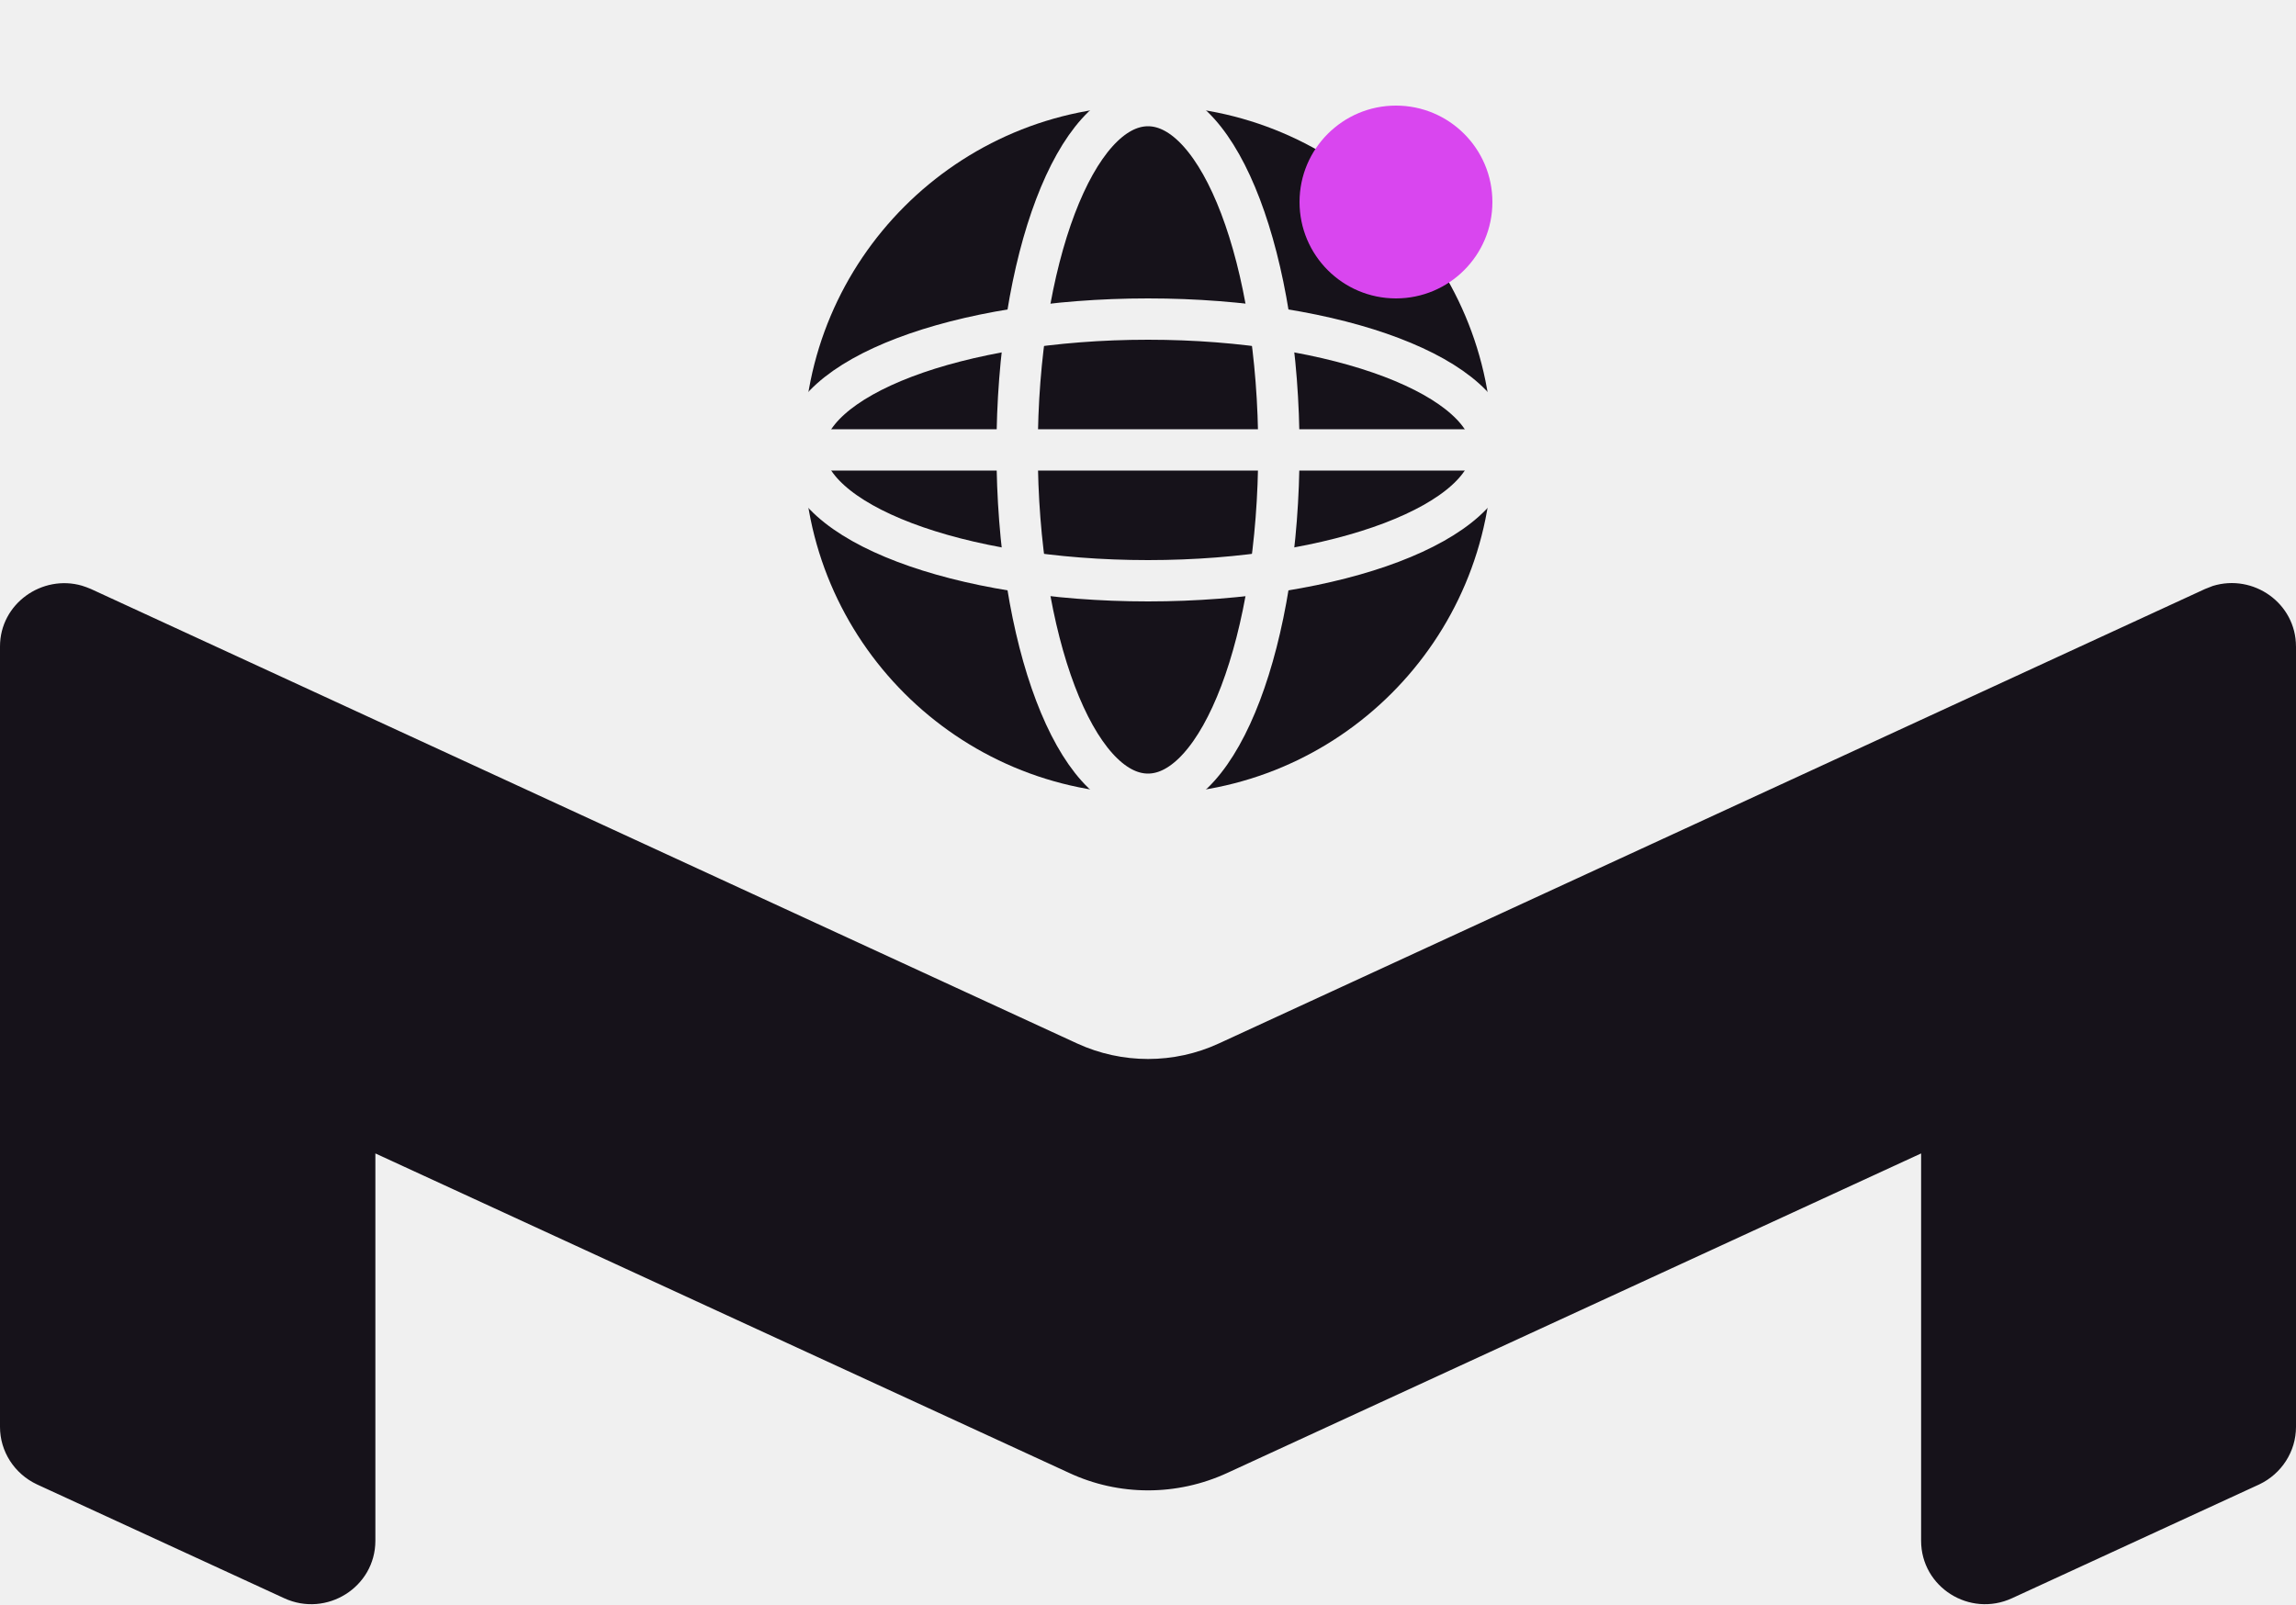
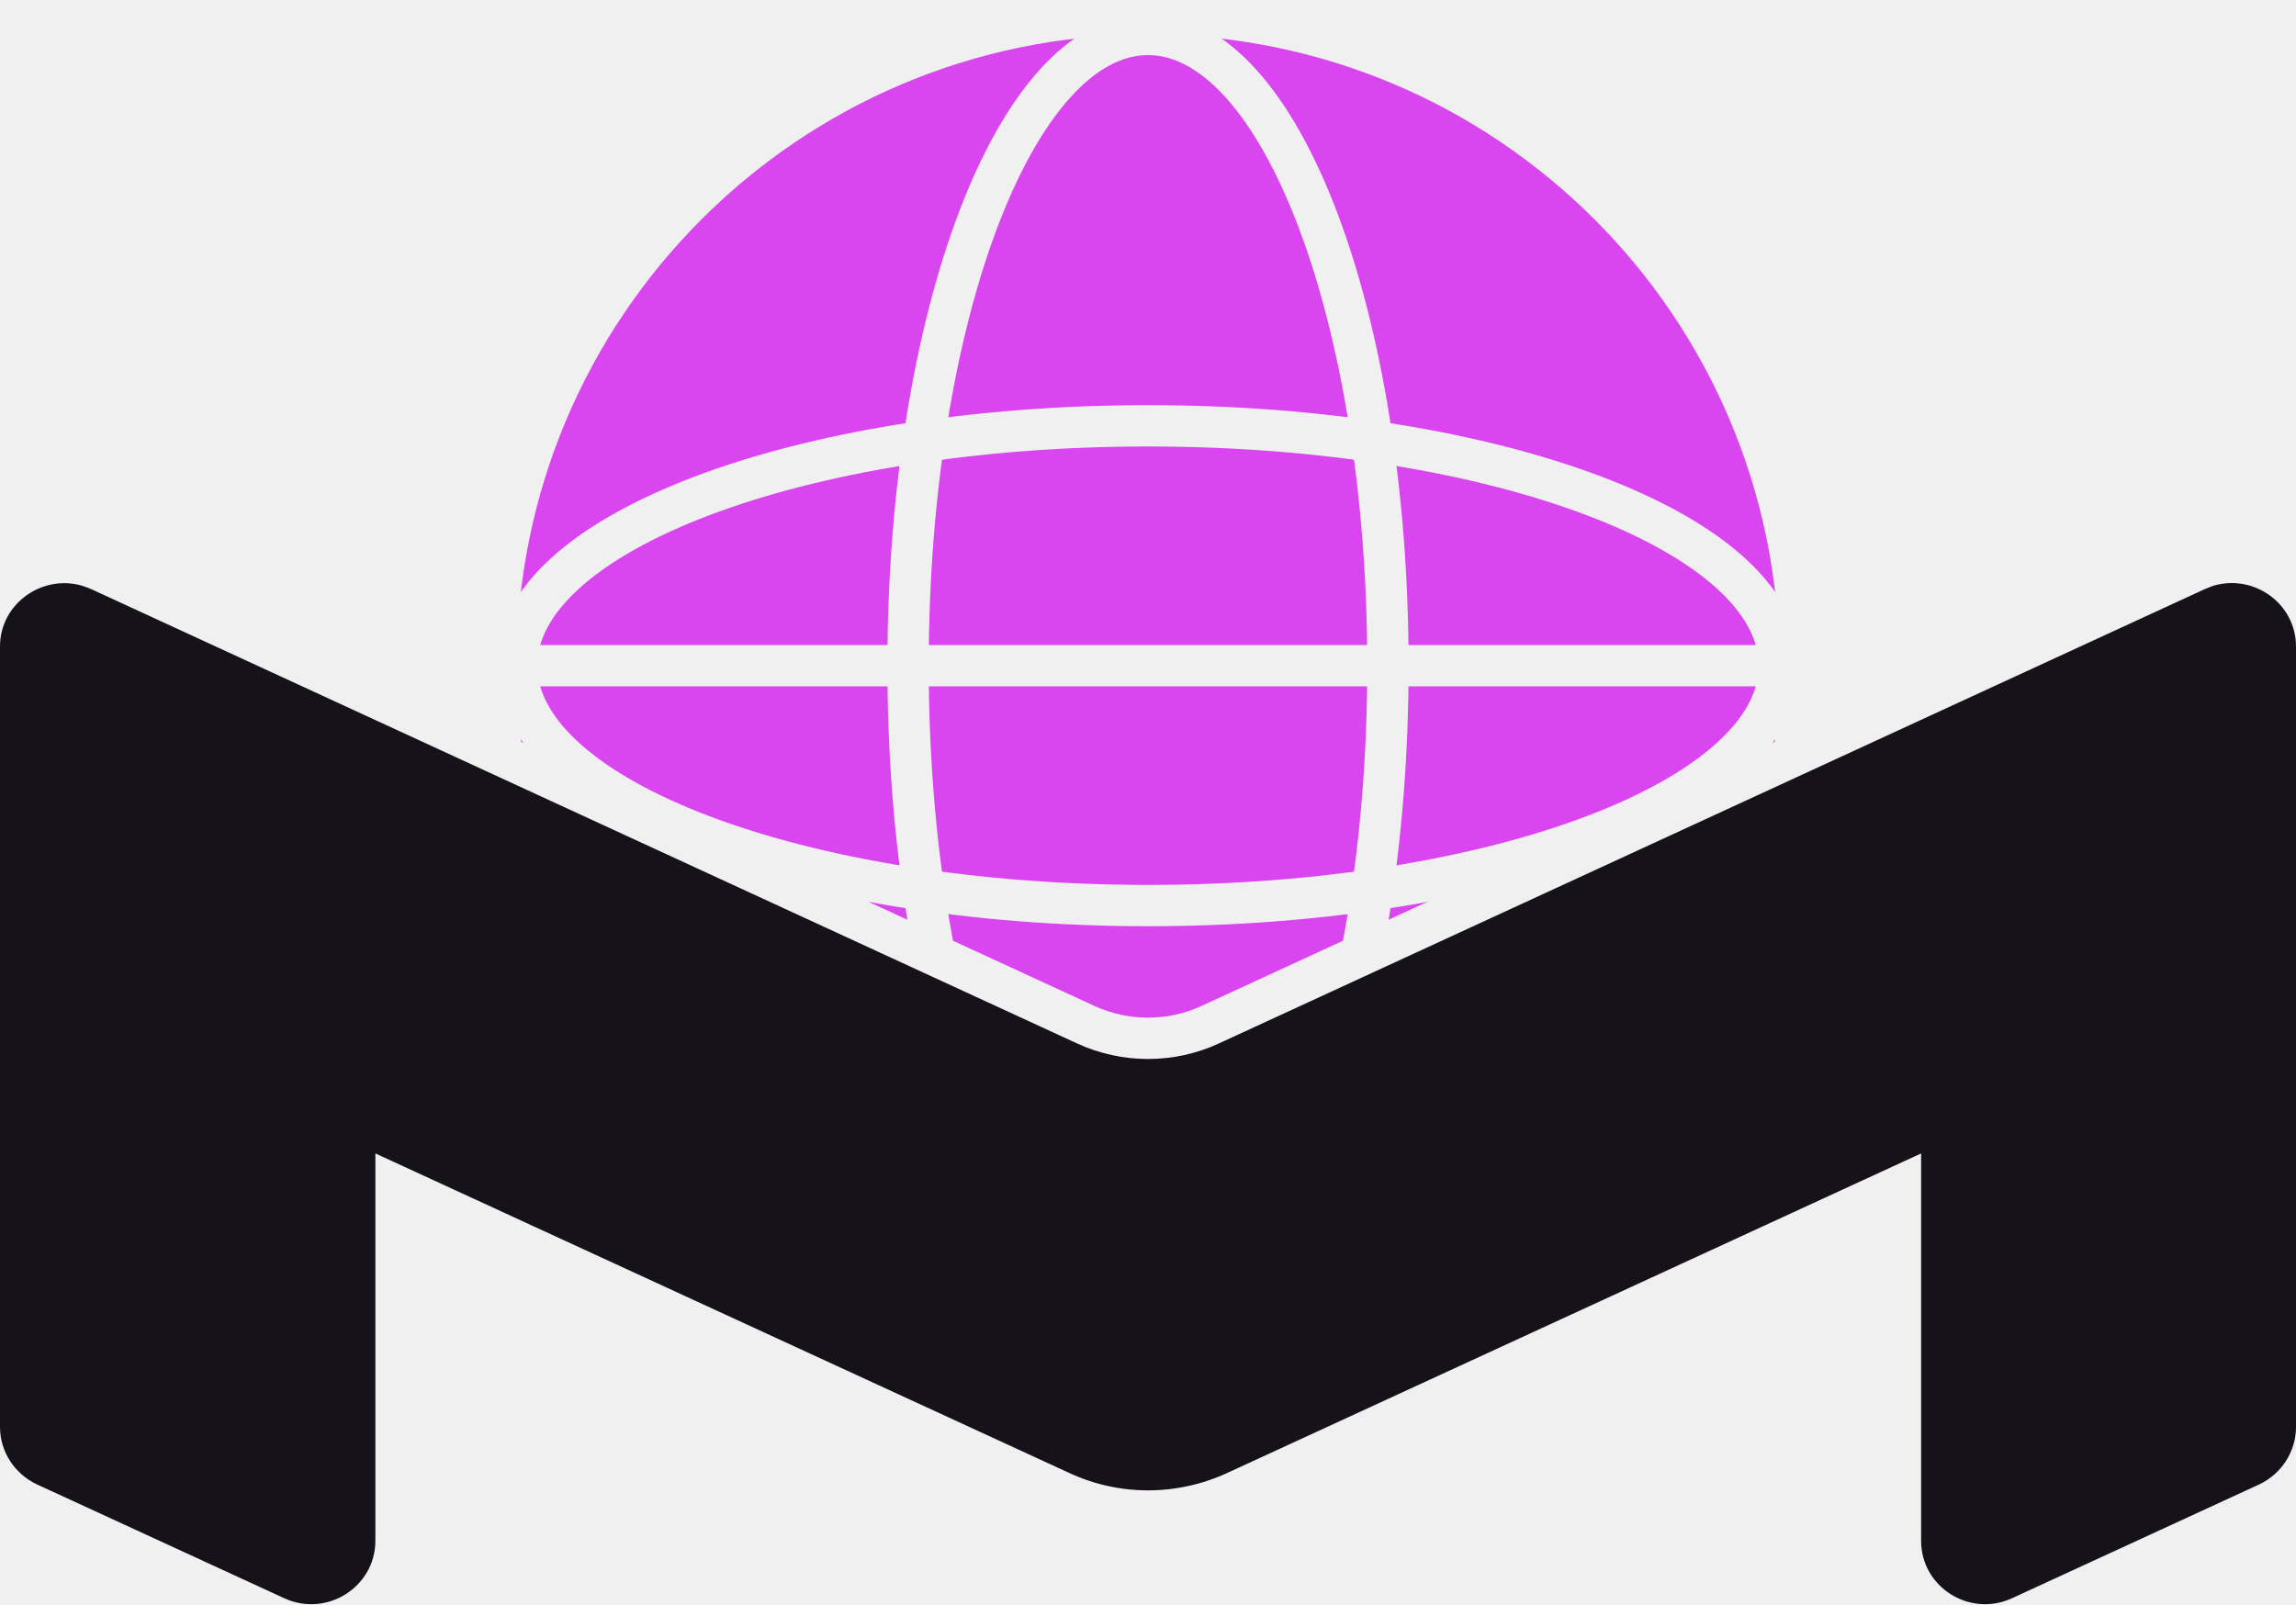
<svg xmlns="http://www.w3.org/2000/svg" viewBox="0 0 1000 698.86" role="img" aria-label="MacroBrief">
  <mask id="mbgrat1">
    <rect width="1000" height="698.86" fill="#fff" />
-     <ellipse cx="500" cy="196" rx="150" ry="57.0" fill="none" stroke="#000" stroke-width="18" />
-     <ellipse cx="500" cy="196" rx="57.0" ry="150" fill="none" stroke="#000" stroke-width="18" />
-     <line x1="350" y1="196" x2="650" y2="196" stroke="#000" stroke-width="18" />
+     <ellipse cx="500" cy="290" rx="275" ry="104.5" fill="none" stroke="#000" stroke-width="18" />
+     <ellipse cx="500" cy="290" rx="104.5" ry="275" fill="none" stroke="#000" stroke-width="18" />
+     <line x1="225" y1="290" x2="775" y2="290" stroke="#000" stroke-width="18" />
+     <path d="M1000,281.63v340c0,10.67-6.26,20.42-16.01,25.04l-107.66,49.57c-18.47,8.52-39.61-4.82-39.61-25.04v-168.72l-302.13,139.16c-21.96,10.16-47.21,10.16-68.97,0l-302.13-139.16v168.72c0,20.22-21.24,33.56-39.72,25.04l-107.66-49.57c-9.85-4.62-16.11-14.37-16.11-25.04v-340c0-18.68,18.37-31.51,35.71-26.48,1.33.41,2.67.92,3.9,1.44l429.49,197.97c19.6,9.03,42.28,9.03,61.78,0l429.49-197.97c1.03-.41,2.26-.92,3.39-1.33,17.65-5.44,36.23,7.49,36.23,26.38Z" fill="#000" stroke="#000" stroke-width="36" />
  </mask>
+   <circle cx="500" cy="290" r="275" fill="#d946ef" mask="url(#mbgrat1)" />
  <path fill="#16121a" d="M1000,281.63v340c0,10.67-6.26,20.42-16.01,25.04l-107.66,49.57c-18.47,8.52-39.61-4.82-39.61-25.04v-168.72l-302.13,139.16c-21.96,10.16-47.21,10.16-68.97,0l-302.13-139.16v168.72c0,20.22-21.24,33.56-39.72,25.04l-107.66-49.57c-9.85-4.62-16.11-14.37-16.11-25.04v-340c0-18.68,18.37-31.51,35.71-26.48,1.33.41,2.67.92,3.9,1.44l429.49,197.97c19.6,9.03,42.28,9.03,61.78,0l429.49-197.97c1.03-.41,2.26-.92,3.39-1.33,17.65-5.44,36.23,7.49,36.23,26.38Z" />
-   <circle cx="500" cy="196" r="150" fill="#16121a" mask="url(#mbgrat1)" />
-   <circle cx="608" cy="88" r="42" fill="#d946ef" />
</svg>
